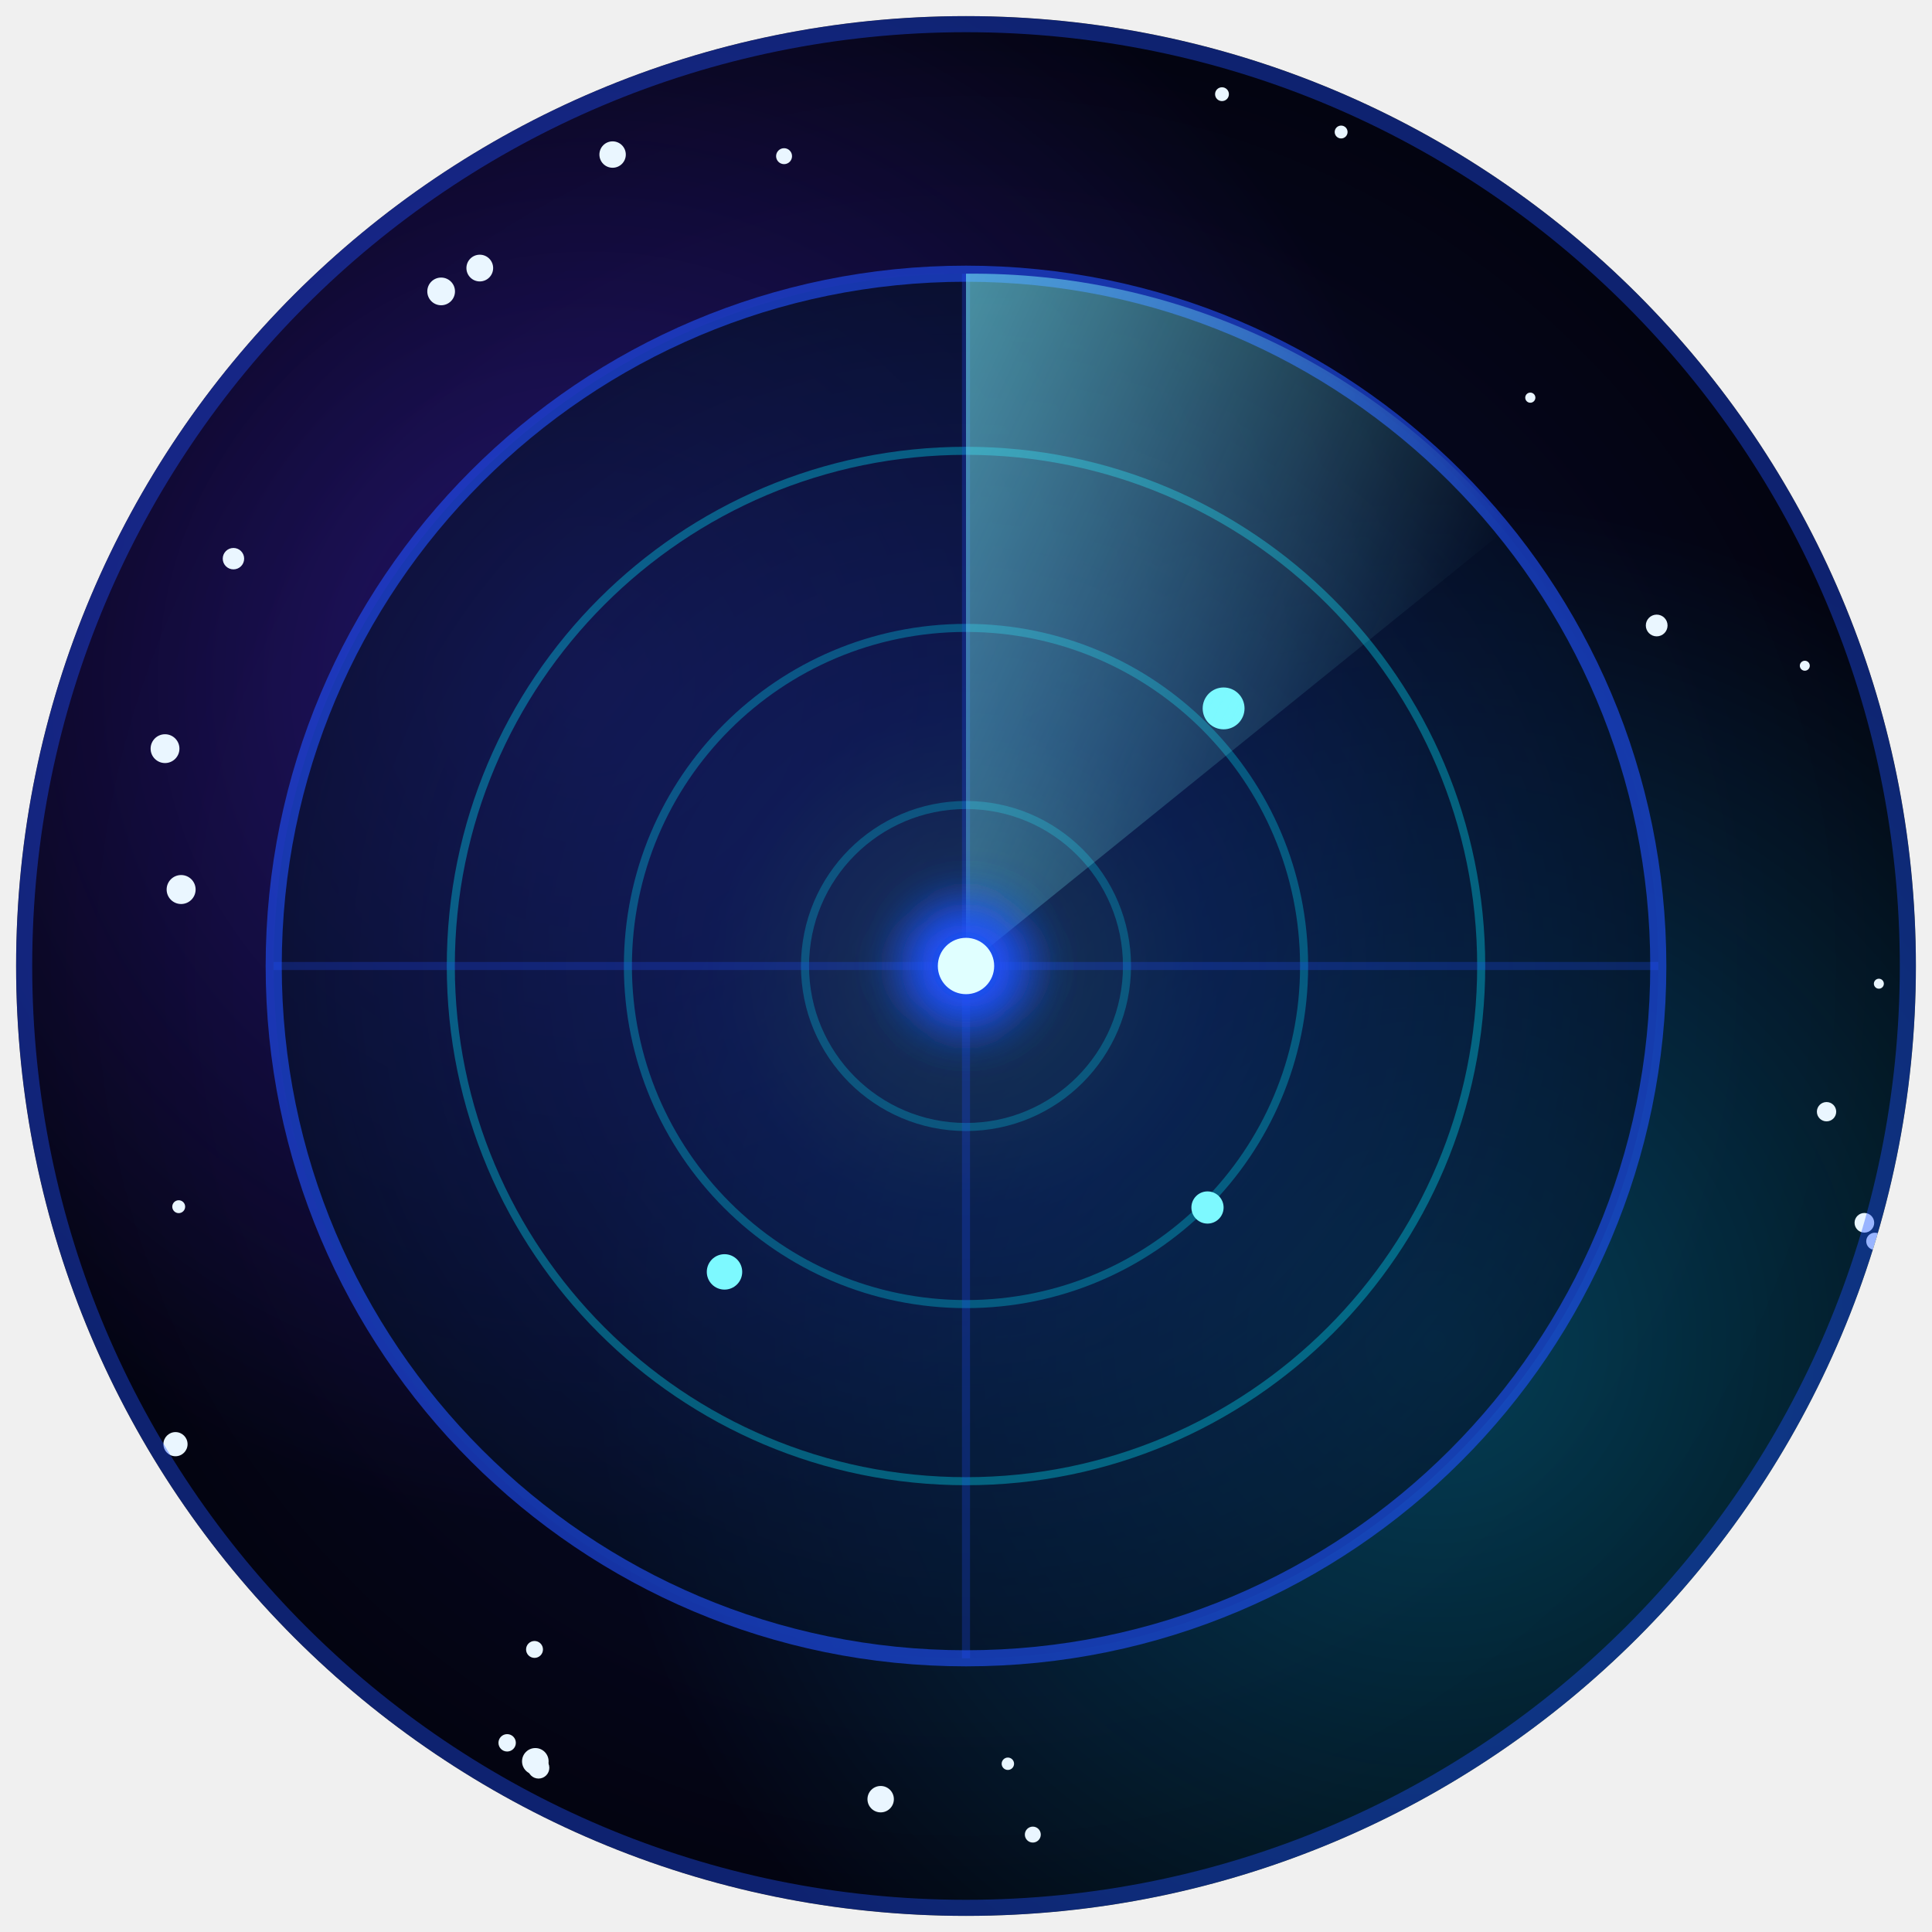
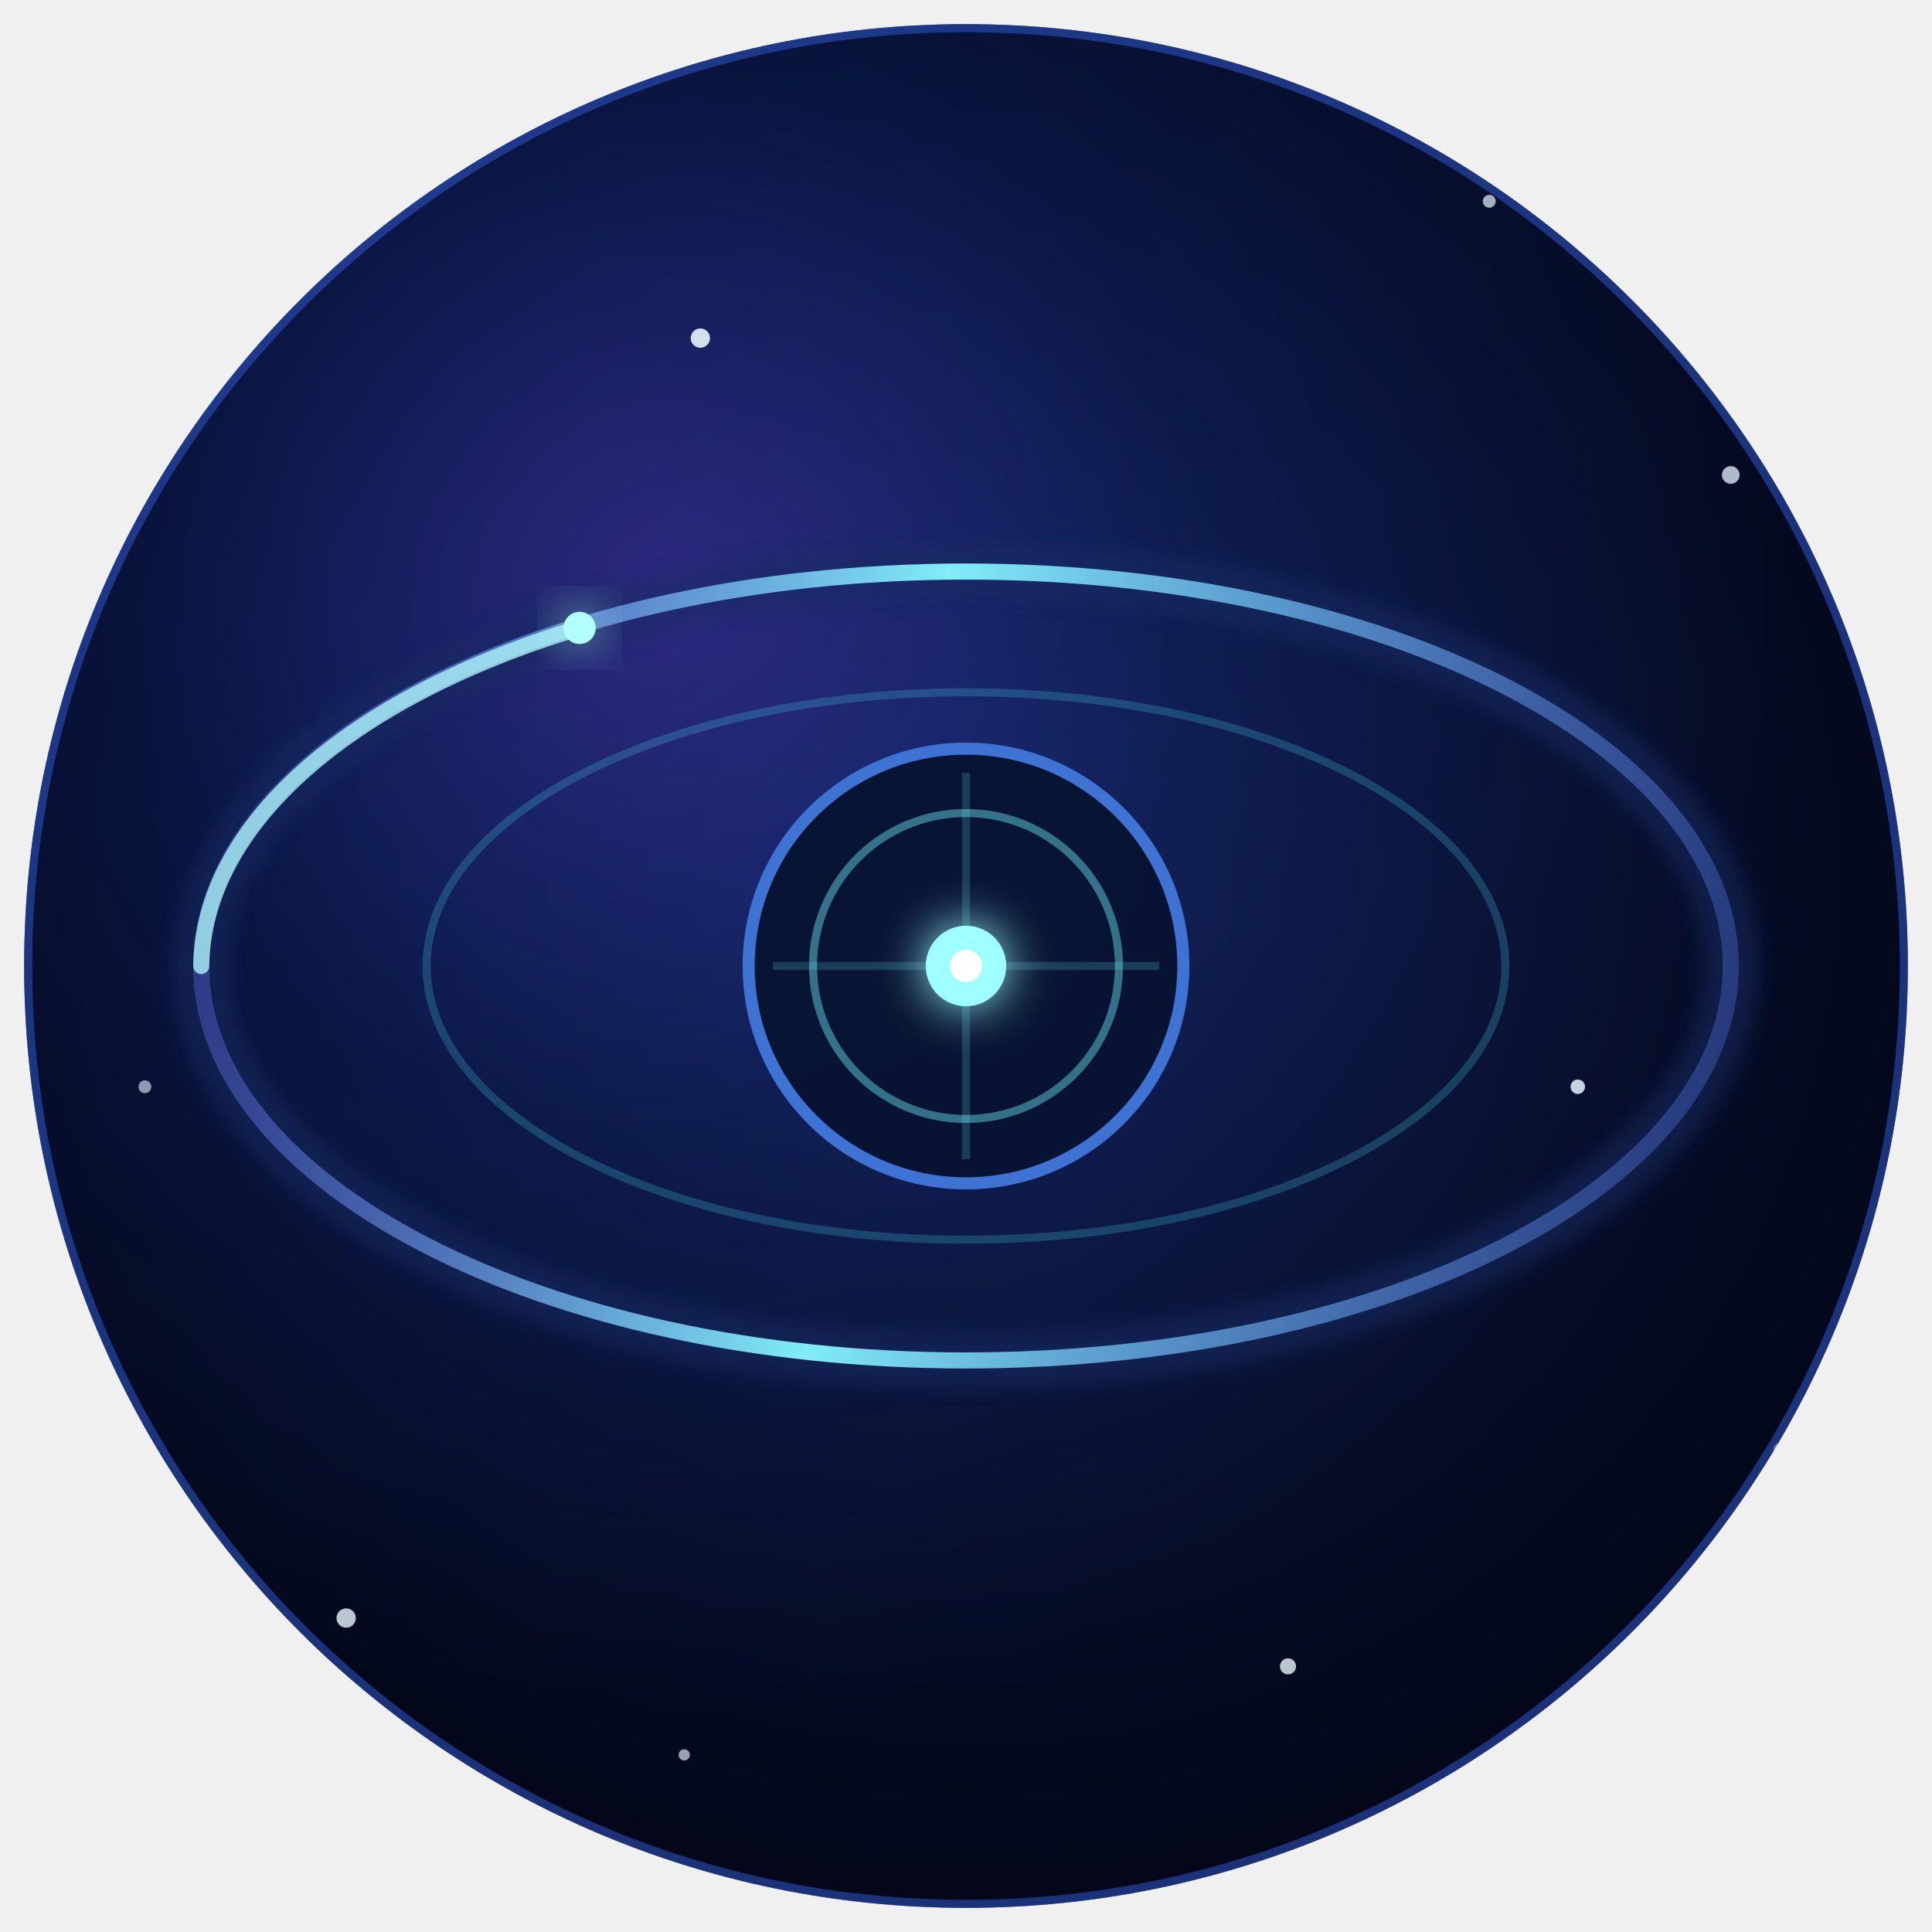
- <svg xmlns="http://www.w3.org/2000/svg" width="240" height="240" viewBox="0 0 240 240">
+ <svg xmlns="http://www.w3.org/2000/svg" width="240" height="240" viewBox="0 0 240 240" role="img" aria-labelledby="title desc">
  <defs>
-     <radialGradient id="space" cx="50%" cy="50%" r="70%">
-       <stop offset="0%" stop-color="#0B1030" />
-       <stop offset="55%" stop-color="#05061A" />
-       <stop offset="100%" stop-color="#000000" />
+     <radialGradient id="space" cx="50%" cy="45%" r="72%">
+       <stop offset="0" stop-color="#101B46" />
+       <stop offset="0.62" stop-color="#050A22" />
+       <stop offset="1" stop-color="#01020A" />
    </radialGradient>
-     <radialGradient id="nebula1" cx="30%" cy="35%" r="45%">
-       <stop offset="0%" stop-color="#5B2CFF" stop-opacity="0.35" />
-       <stop offset="100%" stop-color="#5B2CFF" stop-opacity="0" />
+     <radialGradient id="nebula" cx="34%" cy="30%" r="60%">
+       <stop offset="0" stop-color="#6B4DFF" stop-opacity="0.38" />
+       <stop offset="0.48" stop-color="#245BFF" stop-opacity="0.12" />
+       <stop offset="1" stop-color="#245BFF" stop-opacity="0" />
    </radialGradient>
-     <radialGradient id="nebula2" cx="75%" cy="70%" r="45%">
-       <stop offset="0%" stop-color="#00E5FF" stop-opacity="0.25" />
-       <stop offset="100%" stop-color="#00E5FF" stop-opacity="0" />
-     </radialGradient>
-     <radialGradient id="glow" cx="50%" cy="50%" r="50%">
-       <stop offset="0%" stop-color="#7DF9FF" stop-opacity="1" />
-       <stop offset="35%" stop-color="#1F51FF" stop-opacity="0.9" />
-       <stop offset="100%" stop-color="#1F51FF" stop-opacity="0" />
-     </radialGradient>
-     <linearGradient id="sweep" x1="120" y1="34" x2="187.4" y2="65.5" gradientUnits="userSpaceOnUse">
-       <stop offset="0%" stop-color="#7DF9FF" stop-opacity="0.55" />
-       <stop offset="100%" stop-color="#7DF9FF" stop-opacity="0" />
+     <linearGradient id="orbit" x1="12" y1="100" x2="228" y2="140" gradientUnits="userSpaceOnUse">
+       <stop offset="0" stop-color="#6D5CFF" stop-opacity="0.2" />
+       <stop offset="0.45" stop-color="#86F7FF" />
+       <stop offset="1" stop-color="#5D72FF" stop-opacity="0.2" />
    </linearGradient>
+     <linearGradient id="hull" x1="-12" y1="-8" x2="13" y2="11" gradientUnits="userSpaceOnUse">
+       <stop offset="0" stop-color="#F7FDFF" />
+       <stop offset="0.55" stop-color="#B8D9FF" />
+       <stop offset="1" stop-color="#6D8DDB" />
+     </linearGradient>
+     <linearGradient id="engine" x1="-14" y1="0" x2="-25" y2="0" gradientUnits="userSpaceOnUse">
+       <stop offset="0" stop-color="#B5FFFF" />
+       <stop offset="0.5" stop-color="#3CE8FF" />
+       <stop offset="1" stop-color="#6D5CFF" stop-opacity="0" />
+     </linearGradient>
+     <filter id="glow" x="-80%" y="-80%" width="260%" height="260%">
+       <feGaussianBlur stdDeviation="3" result="blur" />
+       <feMerge>
+         <feMergeNode in="blur" />
+         <feMergeNode in="SourceGraphic" />
+       </feMerge>
+     </filter>
    <filter id="soft" x="-50%" y="-50%" width="200%" height="200%">
-       <feGaussianBlur stdDeviation="1.4" />
-     </filter>
-     <filter id="core" x="-50%" y="-50%" width="200%" height="200%">
-       <feGaussianBlur stdDeviation="3" />
+       <feGaussianBlur stdDeviation="1.3" />
    </filter>
    <clipPath id="frame">
-       <circle cx="120" cy="120" r="118" />
+       <circle cx="120" cy="120" r="117" />
    </clipPath>
+     <path id="orbitPath" d="M 25 120 A 95 49 0 1 0 215 120 A 95 49 0 1 0 25 120" fill="none" />
  </defs>
  <g clip-path="url(#frame)">
    <circle cx="120" cy="120" r="118" fill="url(#space)" />
-     <circle cx="120" cy="120" r="118" fill="url(#nebula1)" />
-     <circle cx="120" cy="120" r="118" fill="url(#nebula2)" />
-     <circle cx="151.8" cy="11.7" r="0.86" fill="#EAF6FF">
-       <animate attributeName="opacity" values="0.29;1;0.29" dur="2.17s" begin="2.21s" repeatCount="indefinite" />
-     </circle>
-     <circle cx="209.4" cy="25.8" r="1.05" fill="#EAF6FF">
-       <animate attributeName="opacity" values="0.25;1;0.25" dur="1.59s" begin="0.66s" repeatCount="indefinite" />
-     </circle>
-     <circle cx="12.1" cy="51.3" r="1.34" fill="#EAF6FF">
-       <animate attributeName="opacity" values="0.27;1;0.27" dur="3.13s" begin="0.66s" repeatCount="indefinite" />
-     </circle>
-     <circle cx="190.6" cy="7.5" r="1.55" fill="#EAF6FF">
-       <animate attributeName="opacity" values="0.18;1;0.18" dur="3.59s" begin="1.02s" repeatCount="indefinite" />
-     </circle>
-     <circle cx="224.2" cy="82.7" r="0.62" fill="#EAF6FF">
-       <animate attributeName="opacity" values="0.27;1;0.27" dur="1.79s" begin="2.54s" repeatCount="indefinite" />
-     </circle>
-     <circle cx="128.3" cy="227.9" r="0.99" fill="#EAF6FF">
-       <animate attributeName="opacity" values="0.27;1;0.27" dur="3.16s" begin="2.49s" repeatCount="indefinite" />
-     </circle>
-     <circle cx="166.6" cy="16.4" r="0.8" fill="#EAF6FF">
-       <animate attributeName="opacity" values="0.2;1;0.2" dur="2.37s" begin="0.24s" repeatCount="indefinite" />
-     </circle>
-     <circle cx="29.0" cy="69.4" r="1.33" fill="#EAF6FF">
-       <animate attributeName="opacity" values="0.19;1;0.19" dur="2.59s" begin="1.11s" repeatCount="indefinite" />
-     </circle>
-     <circle cx="66.9" cy="219.6" r="1.34" fill="#EAF6FF">
-       <animate attributeName="opacity" values="0.3;1;0.3" dur="3.33s" begin="0.51s" repeatCount="indefinite" />
-     </circle>
-     <circle cx="231.6" cy="151.9" r="1.22" fill="#EAF6FF">
-       <animate attributeName="opacity" values="0.31;1;0.31" dur="3.55s" begin="2.53s" repeatCount="indefinite" />
-     </circle>
-     <circle cx="58.2" cy="13.3" r="0.91" fill="#EAF6FF">
-       <animate attributeName="opacity" values="0.34;1;0.34" dur="2.3s" begin="0.63s" repeatCount="indefinite" />
-     </circle>
-     <circle cx="205.8" cy="77.7" r="1.35" fill="#EAF6FF">
-       <animate attributeName="opacity" values="0.24;1;0.24" dur="2.69s" begin="2.74s" repeatCount="indefinite" />
-     </circle>
-     <circle cx="233.4" cy="122.2" r="0.62" fill="#EAF6FF">
-       <animate attributeName="opacity" values="0.28;1;0.28" dur="1.64s" begin="0.33s" repeatCount="indefinite" />
-     </circle>
-     <circle cx="20.5" cy="93.0" r="1.79" fill="#EAF6FF">
-       <animate attributeName="opacity" values="0.32;1;0.32" dur="3.09s" begin="2.91s" repeatCount="indefinite" />
-     </circle>
-     <circle cx="8.6" cy="170.3" r="1.39" fill="#EAF6FF">
-       <animate attributeName="opacity" values="0.28;1;0.28" dur="3.11s" begin="0.8s" repeatCount="indefinite" />
-     </circle>
-     <circle cx="109.4" cy="223.5" r="1.64" fill="#EAF6FF">
-       <animate attributeName="opacity" values="0.19;1;0.19" dur="2.29s" begin="1.5s" repeatCount="indefinite" />
-     </circle>
-     <circle cx="214.1" cy="204.5" r="0.89" fill="#EAF6FF">
-       <animate attributeName="opacity" values="0.18;1;0.18" dur="3.42s" begin="1.83s" repeatCount="indefinite" />
-     </circle>
-     <circle cx="6.1" cy="79.9" r="0.53" fill="#EAF6FF">
-       <animate attributeName="opacity" values="0.32;1;0.32" dur="4.29s" begin="2.64s" repeatCount="indefinite" />
-     </circle>
-     <circle cx="76.1" cy="19.2" r="1.64" fill="#EAF6FF">
-       <animate attributeName="opacity" values="0.25;1;0.25" dur="4.34s" begin="0.26s" repeatCount="indefinite" />
-     </circle>
-     <circle cx="21.8" cy="179.4" r="1.5" fill="#EAF6FF">
-       <animate attributeName="opacity" values="0.26;1;0.26" dur="1.89s" begin="1.43s" repeatCount="indefinite" />
-     </circle>
-     <circle cx="66.4" cy="204.9" r="1.05" fill="#EAF6FF">
-       <animate attributeName="opacity" values="0.3;1;0.3" dur="2.14s" begin="1.62s" repeatCount="indefinite" />
-     </circle>
-     <circle cx="232.9" cy="154.2" r="1.07" fill="#EAF6FF">
-       <animate attributeName="opacity" values="0.19;1;0.19" dur="3.05s" begin="0.36s" repeatCount="indefinite" />
-     </circle>
-     <circle cx="22.2" cy="149.9" r="0.8" fill="#EAF6FF">
-       <animate attributeName="opacity" values="0.16;1;0.16" dur="4.22s" begin="2.58s" repeatCount="indefinite" />
-     </circle>
-     <circle cx="54.8" cy="36.2" r="1.72" fill="#EAF6FF">
-       <animate attributeName="opacity" values="0.31;1;0.31" dur="3.21s" begin="1.42s" repeatCount="indefinite" />
-     </circle>
-     <circle cx="190.1" cy="49.4" r="0.63" fill="#EAF6FF">
-       <animate attributeName="opacity" values="0.24;1;0.24" dur="2.79s" begin="1.27s" repeatCount="indefinite" />
-     </circle>
-     <circle cx="230.4" cy="28.4" r="1.02" fill="#EAF6FF">
-       <animate attributeName="opacity" values="0.2;1;0.2" dur="2.52s" begin="2.59s" repeatCount="indefinite" />
-     </circle>
-     <circle cx="63.0" cy="216.5" r="1.08" fill="#EAF6FF">
-       <animate attributeName="opacity" values="0.16;1;0.16" dur="4.08s" begin="1.65s" repeatCount="indefinite" />
-     </circle>
-     <circle cx="233.8" cy="196.6" r="1.76" fill="#EAF6FF">
-       <animate attributeName="opacity" values="0.18;1;0.18" dur="4.28s" begin="2.55s" repeatCount="indefinite" />
-     </circle>
-     <circle cx="97.4" cy="19.4" r="0.99" fill="#EAF6FF">
-       <animate attributeName="opacity" values="0.31;1;0.31" dur="4.46s" begin="0.8s" repeatCount="indefinite" />
-     </circle>
-     <circle cx="224.3" cy="233.0" r="1.22" fill="#EAF6FF">
-       <animate attributeName="opacity" values="0.21;1;0.21" dur="3.66s" begin="0.46s" repeatCount="indefinite" />
-     </circle>
-     <circle cx="226.9" cy="138.1" r="1.2" fill="#EAF6FF">
-       <animate attributeName="opacity" values="0.27;1;0.27" dur="3.74s" begin="0.17s" repeatCount="indefinite" />
-     </circle>
-     <circle cx="41.9" cy="225.1" r="0.6" fill="#EAF6FF">
-       <animate attributeName="opacity" values="0.29;1;0.29" dur="2.06s" begin="1.79s" repeatCount="indefinite" />
-     </circle>
-     <circle cx="59.6" cy="33.3" r="1.66" fill="#EAF6FF">
-       <animate attributeName="opacity" values="0.27;1;0.27" dur="2.24s" begin="1.78s" repeatCount="indefinite" />
-     </circle>
-     <circle cx="125.2" cy="219.1" r="0.77" fill="#EAF6FF">
-       <animate attributeName="opacity" values="0.23;1;0.23" dur="3.65s" begin="0.72s" repeatCount="indefinite" />
-     </circle>
-     <circle cx="22.5" cy="110.5" r="1.8" fill="#EAF6FF">
-       <animate attributeName="opacity" values="0.19;1;0.19" dur="4.49s" begin="0.22s" repeatCount="indefinite" />
-     </circle>
-     <circle cx="66.5" cy="218.8" r="1.65" fill="#EAF6FF">
-       <animate attributeName="opacity" values="0.18;1;0.18" dur="4.14s" begin="1.11s" repeatCount="indefinite" />
-     </circle>
+     <circle cx="120" cy="120" r="118" fill="url(#nebula)" />
+     <g fill="#E8F5FF">
+       <circle cx="27" cy="39" r="1.1" opacity="0.8" />
+       <circle cx="57" cy="18" r="0.7" opacity="0.65" />
+       <circle cx="87" cy="42" r="1.2" opacity="0.9" />
+       <circle cx="185" cy="25" r="0.8" opacity="0.7" />
+       <circle cx="215" cy="59" r="1.1" opacity="0.75" />
+       <circle cx="18" cy="135" r="0.8" opacity="0.6" />
+       <circle cx="43" cy="201" r="1.2" opacity="0.8" />
+       <circle cx="85" cy="218" r="0.7" opacity="0.65" />
+       <circle cx="160" cy="207" r="1" opacity="0.8" />
+       <circle cx="221" cy="180" r="0.7" opacity="0.7" />
+       <circle cx="196" cy="135" r="0.9" opacity="0.85" />
+     </g>
+     <ellipse cx="120" cy="120" rx="95" ry="49" fill="none" stroke="#142A62" stroke-width="7" opacity="0.55" filter="url(#soft)" />
+     <ellipse cx="120" cy="120" rx="95" ry="49" fill="none" stroke="url(#orbit)" stroke-width="2" opacity="0.95" />
+     <ellipse cx="120" cy="120" rx="67" ry="34" fill="none" stroke="#47DDF4" stroke-width="1" opacity="0.22" />
+     <circle cx="120" cy="120" r="27" fill="#071331" stroke="#4077D9" stroke-width="1.5" opacity="0.95" />
+     <circle cx="120" cy="120" r="19" fill="none" stroke="#6EF3FF" stroke-width="1" opacity="0.42" />
+     <path d="M120 96v48M96 120h48" stroke="#6EF3FF" stroke-width="1" opacity="0.18" />
+     <circle cx="120" cy="120" r="5" fill="#9FFFFF" filter="url(#glow)" />
+     <circle cx="120" cy="120" r="2" fill="#FFFFFF" />
    <g>
-       <line x1="-10" y1="-10" x2="14" y2="4" stroke="#EAF6FF" stroke-width="1.5" stroke-linecap="round" opacity="0">
-         <animate attributeName="opacity" values="0;0;0.9;0" keyTimes="0;0.55;0.62;0.78" dur="7s" repeatCount="indefinite" />
-         <animateTransform attributeName="transform" type="translate" values="0,0; 0,0; 200,90; 260,120" keyTimes="0;0.55;0.72;0.78" dur="7s" repeatCount="indefinite" />
-       </line>
+       <animateMotion dur="6s" repeatCount="indefinite" rotate="auto">
+         <mpath href="#orbitPath" />
+       </animateMotion>
+       <g transform="rotate(0)">
+         <path d="M -29 0 C -24 -4 -19 -5 -12 -5 L 11 -5 L 19 0 L 11 5 L -12 5 C -19 5 -24 4 -29 0 Z" fill="url(#hull)" stroke="#D6F8FF" stroke-width="0.8" />
+         <path d="M 1 -4 L 8 -1 L 8 2 L 1 4 Z" fill="#243F92" />
+         <path d="M -7 -5 L -16 -13 L -12 -4 Z" fill="#4A6FCC" stroke="#AEDCFF" stroke-width="0.6" />
+         <path d="M -7 5 L -16 13 L -12 4 Z" fill="#4A6FCC" stroke="#AEDCFF" stroke-width="0.6" />
+         <path d="M 11 -4 L 16 -9 L 14 -2 Z" fill="#6D8FFF" />
+         <path d="M 11 4 L 16 9 L 14 2 Z" fill="#6D8FFF" />
+         <path d="M -27 0 L -43 0" stroke="url(#engine)" stroke-width="4" stroke-linecap="round" filter="url(#glow)" />
+         <circle cx="5" cy="-1.6" r="1" fill="#6EFFFF" />
+       </g>
    </g>
-     <circle cx="120" cy="120" r="88" fill="url(#glow)" opacity="0.3">
-       <animate attributeName="opacity" values="0.2;0.4;0.2" dur="3s" repeatCount="indefinite" />
-     </circle>
-     <circle cx="120" cy="120" r="86" fill="#04122A" opacity="0.55" />
-     <circle cx="120" cy="120" r="86" fill="none" stroke="#1F51FF" stroke-width="2" opacity="0.6" />
-     <circle cx="120" cy="120" r="64" fill="none" stroke="#00E5FF" stroke-width="1" opacity="0.35" />
-     <circle cx="120" cy="120" r="42" fill="none" stroke="#00E5FF" stroke-width="1" opacity="0.3" />
-     <circle cx="120" cy="120" r="20" fill="none" stroke="#00E5FF" stroke-width="1" opacity="0.25" />
-     <line x1="120" y1="34" x2="120" y2="206" stroke="#1F51FF" stroke-width="1" opacity="0.25" />
-     <line x1="34" y1="120" x2="206" y2="120" stroke="#1F51FF" stroke-width="1" opacity="0.25" />
-     <circle cx="152" cy="88" r="2.6" fill="#7DF9FF">
-       <animate attributeName="opacity" values="0;0;1;0.2;0" keyTimes="0;0.2;0.24;0.4;0.6" dur="4s" repeatCount="indefinite" />
-     </circle>
-     <circle cx="90" cy="158" r="2.2" fill="#7DF9FF">
-       <animate attributeName="opacity" values="0;0;1;0.2;0" keyTimes="0;0.55;0.59;0.7;0.85" dur="4s" repeatCount="indefinite" />
-     </circle>
-     <circle cx="150" cy="150" r="2" fill="#7DF9FF">
-       <animate attributeName="opacity" values="0;0;1;0.2;0" keyTimes="0;0.82;0.86;0.95;1" dur="4s" repeatCount="indefinite" />
-     </circle>
-     <g>
-       <animateTransform attributeName="transform" type="rotate" from="0 120 120" to="360 120 120" dur="4s" repeatCount="indefinite" />
-       <path d="M 120 120 L 120 34 A 86 86 0 0 1 187.4 65.5 Z" fill="url(#sweep)" />
-       <line x1="120" y1="120" x2="120" y2="34" stroke="#7DF9FF" stroke-width="2" filter="url(#soft)" />
-     </g>
-     <circle cx="120" cy="120" r="8" fill="#1F51FF" filter="url(#core)">
-       <animate attributeName="opacity" values="0.8;1;0.8" dur="2s" repeatCount="indefinite" />
-     </circle>
-     <circle cx="120" cy="120" r="3.5" fill="#E0FFFF" />
-     <circle cx="120" cy="120" r="117" fill="none" stroke="#1F51FF" stroke-width="2" opacity="0.4" />
+     <path d="M 25 120 A 95 49 0 0 1 72 78" fill="none" stroke="#B3FFFF" stroke-width="2" stroke-linecap="round" opacity="0.75" />
+     <circle cx="72" cy="78" r="2" fill="#B3FFFF" filter="url(#glow)" />
+     <circle cx="120" cy="120" r="117" fill="none" stroke="#2E55C9" stroke-width="2" opacity="0.55" />
  </g>
</svg>
